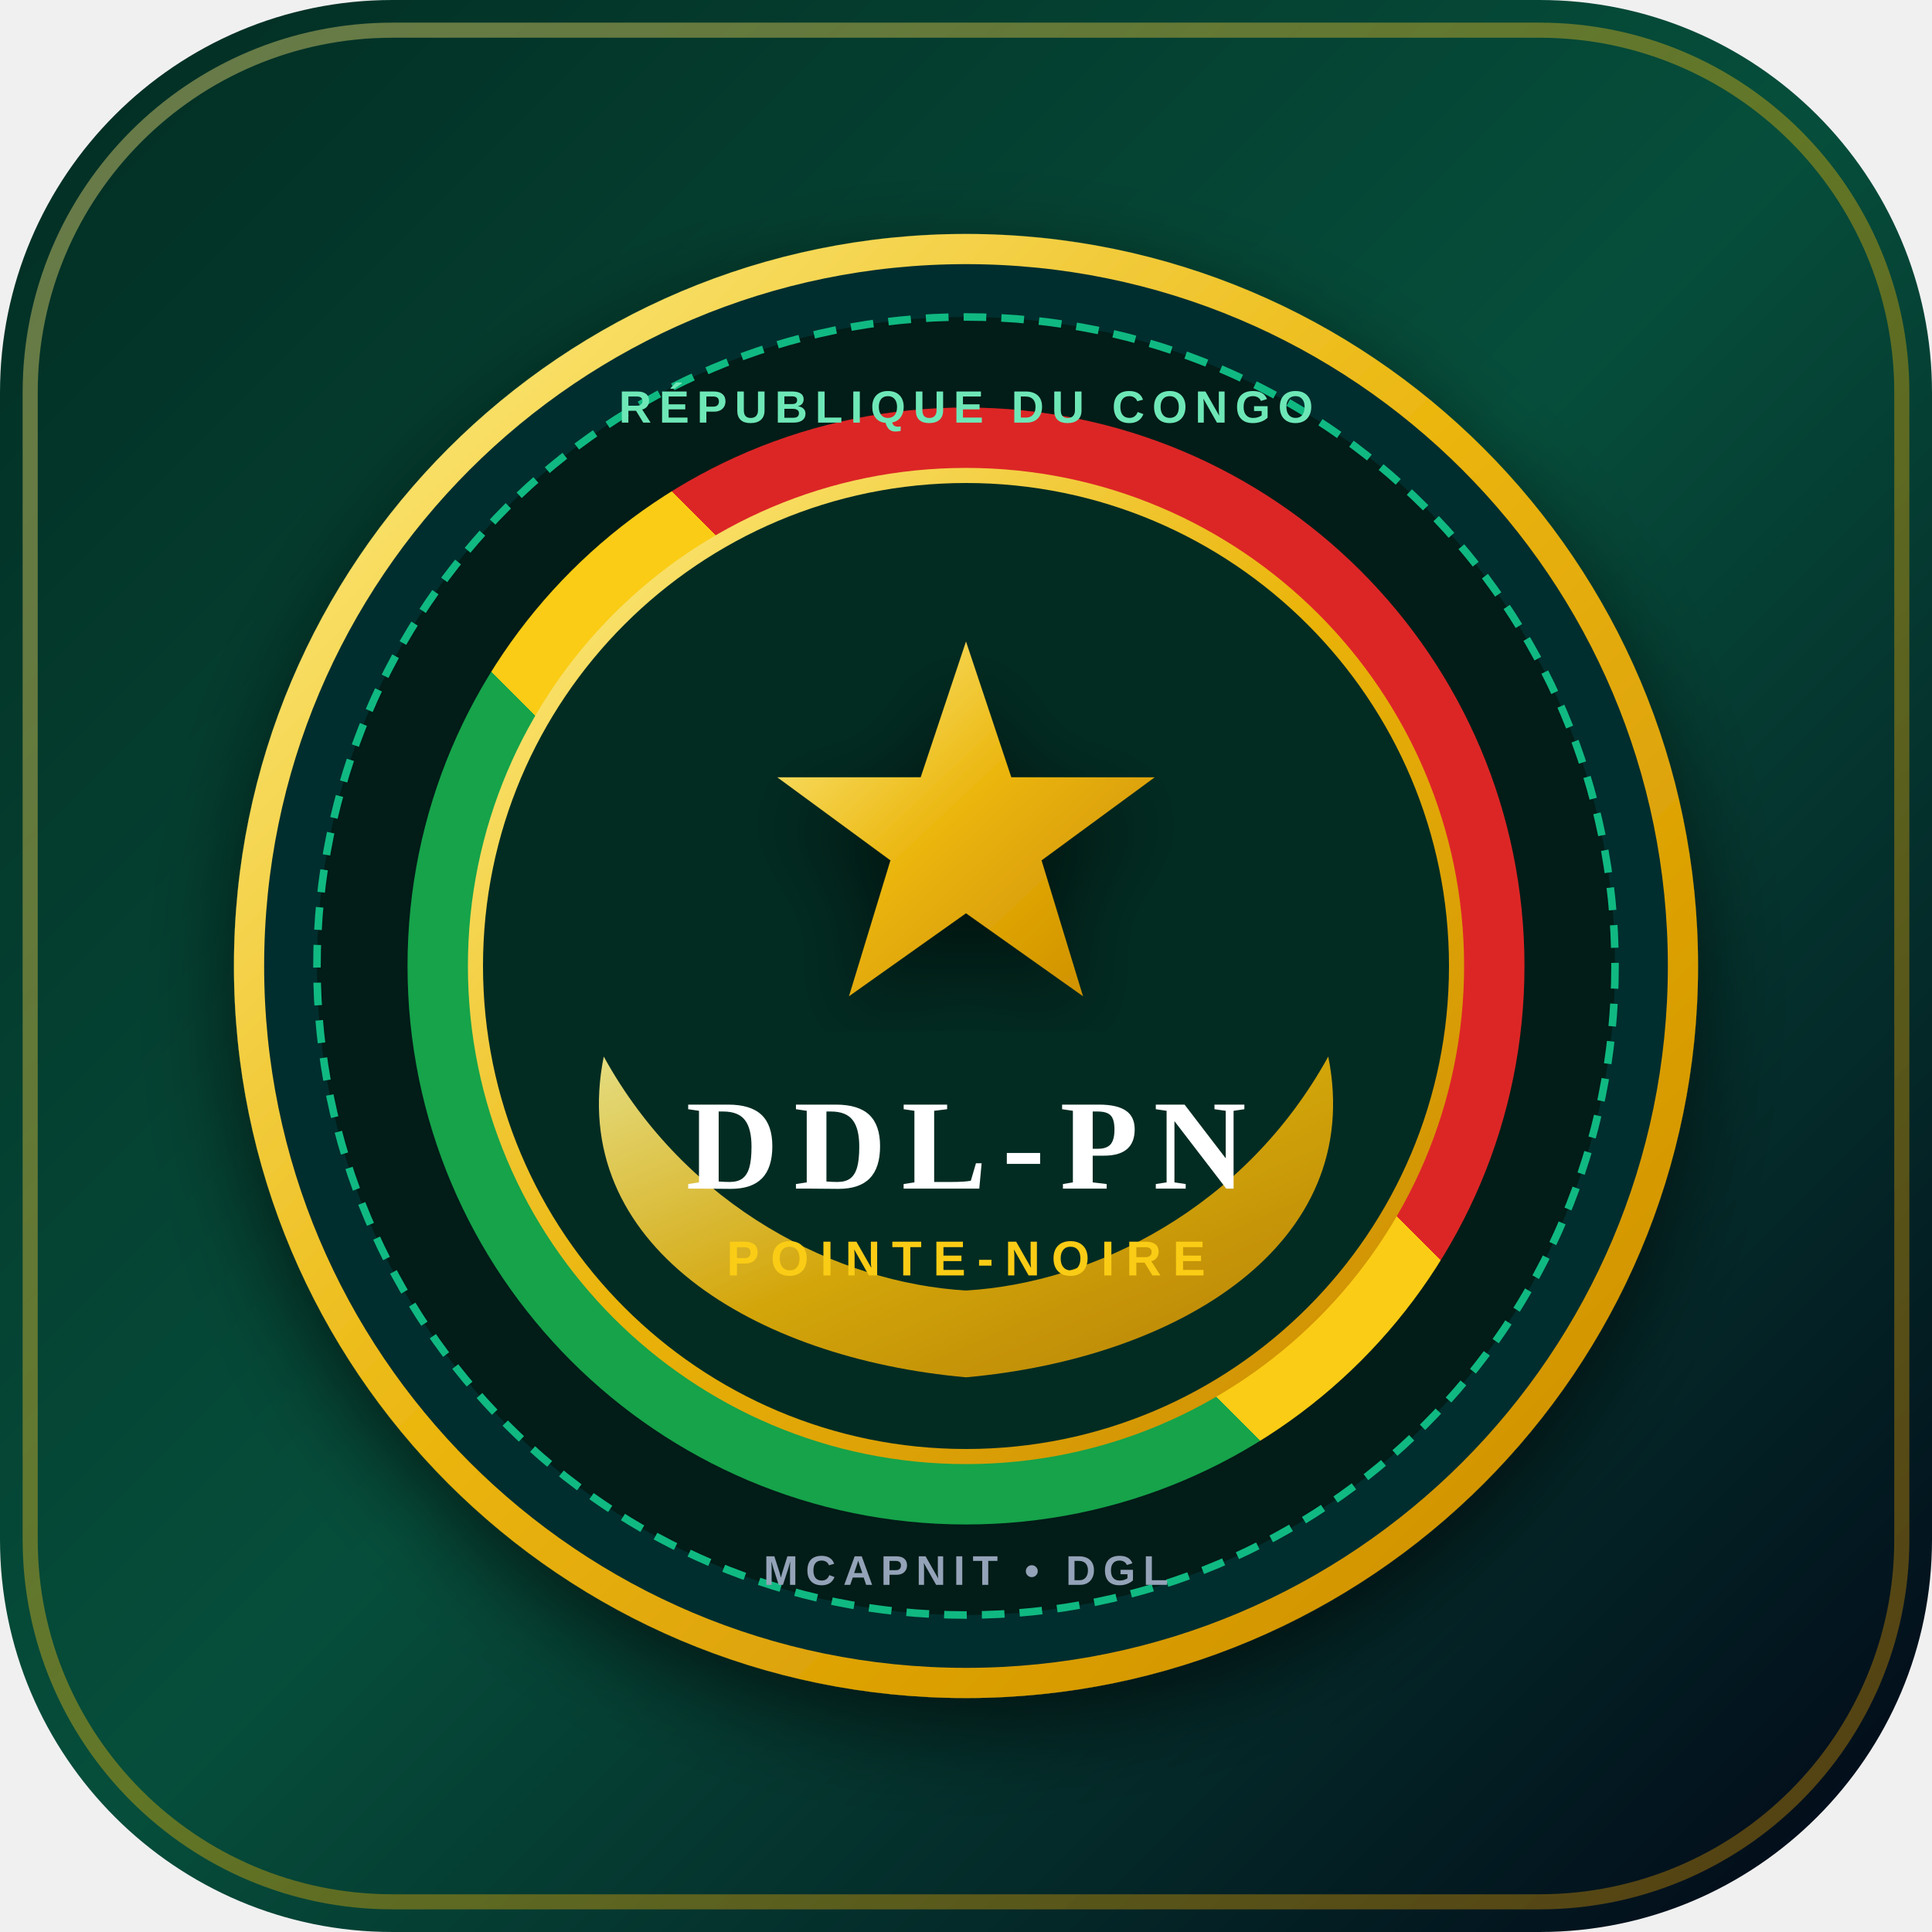
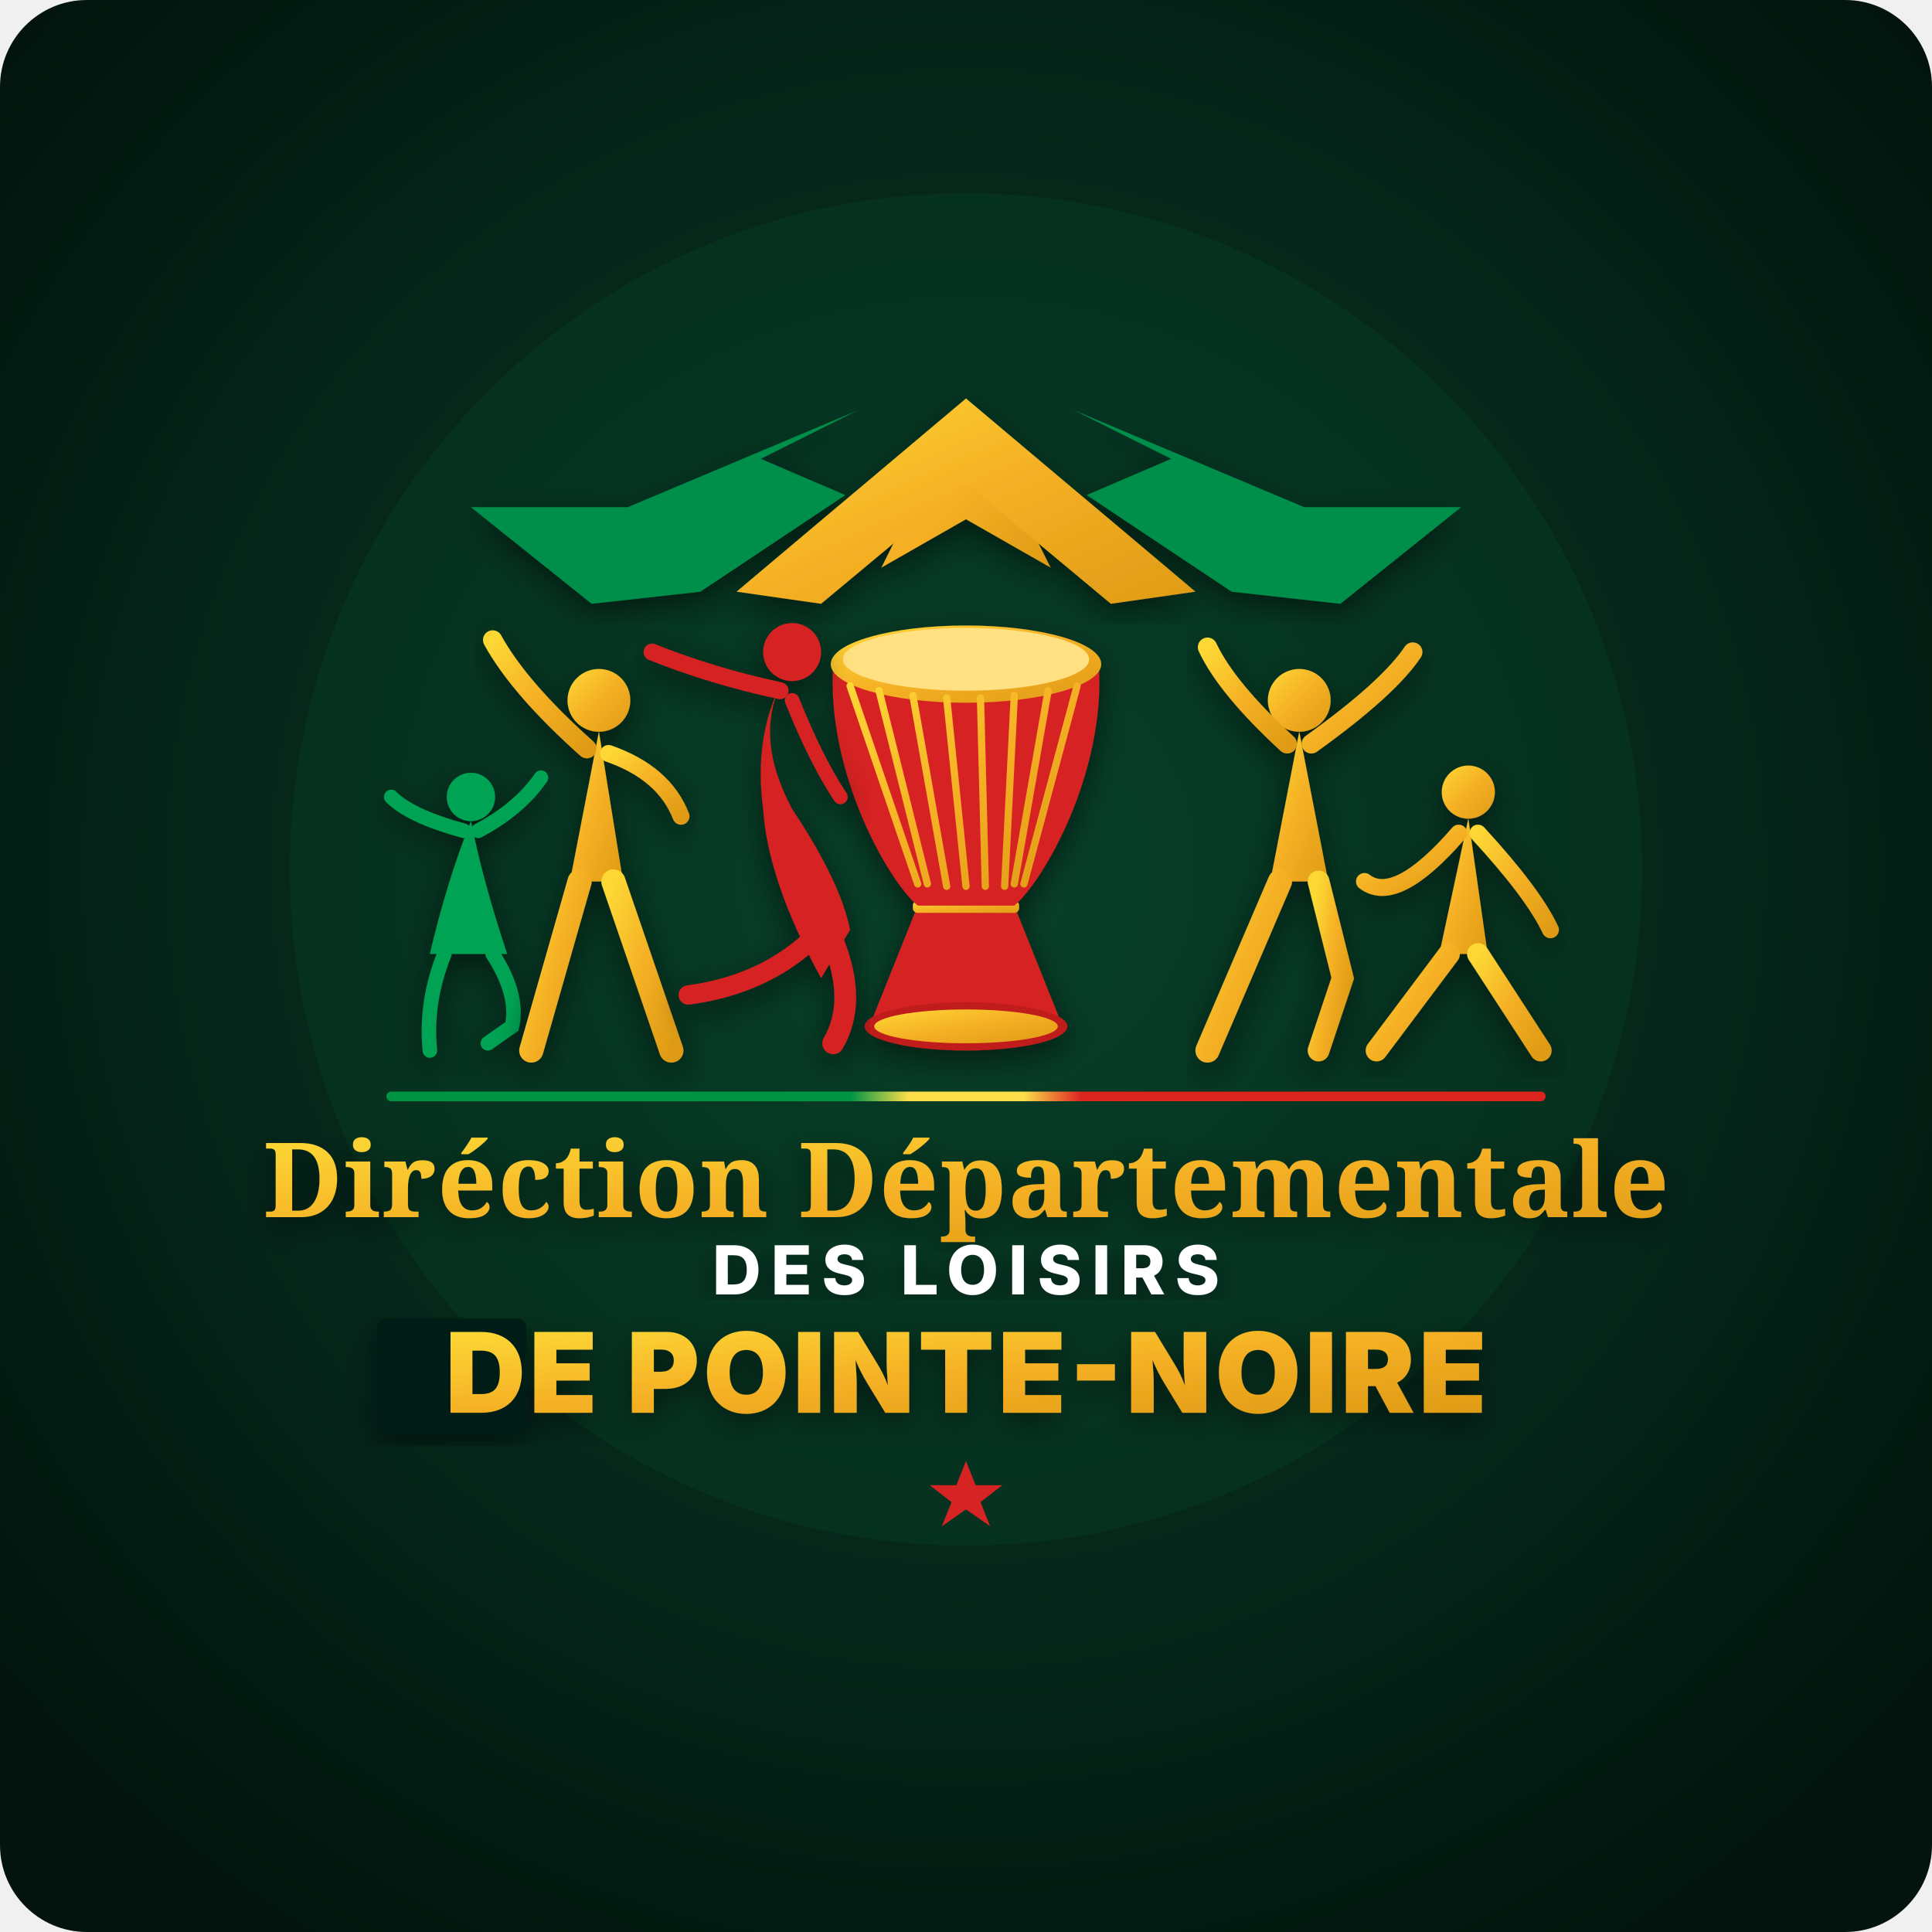
- <svg xmlns="http://www.w3.org/2000/svg" viewBox="0 0 512 512" width="512" height="512">
+ <svg xmlns="http://www.w3.org/2000/svg" viewBox="0 0 800 800" width="100%" height="100%">
  <defs>
-     <linearGradient id="bgGrad" x1="0%" y1="0%" x2="100%" y2="100%">
-       <stop offset="0%" stop-color="#022c22" />
-       <stop offset="50%" stop-color="#064e3b" />
-       <stop offset="100%" stop-color="#020617" />
+     <radialGradient id="ddlBg" cx="50%" cy="45%" r="65%">
+       <stop offset="0%" stop-color="#093827" />
+       <stop offset="60%" stop-color="#05261a" />
+       <stop offset="100%" stop-color="#02140d" />
+     </radialGradient>
+     <linearGradient id="goldGrad" x1="0%" y1="0%" x2="100%" y2="100%">
+       <stop offset="0%" stop-color="#fdd835" />
+       <stop offset="50%" stop-color="#f5b025" />
+       <stop offset="100%" stop-color="#df9b15" />
    </linearGradient>
-     <linearGradient id="goldGrad" x1="0%" y1="0%" x2="100%" y2="100%">
-       <stop offset="0%" stop-color="#fef08a" />
-       <stop offset="50%" stop-color="#eab308" />
-       <stop offset="100%" stop-color="#ca8a04" />
-     </linearGradient>
-     <linearGradient id="flagCongo" x1="0%" y1="100%" x2="100%" y2="0%">
-       <stop offset="0%" stop-color="#16a34a" />
-       <stop offset="42%" stop-color="#16a34a" />
-       <stop offset="42%" stop-color="#facc15" />
-       <stop offset="58%" stop-color="#facc15" />
-       <stop offset="58%" stop-color="#dc2626" />
-       <stop offset="100%" stop-color="#dc2626" />
+     <linearGradient id="congoLine" x1="0%" y1="0%" x2="100%" y2="0%">
+       <stop offset="0%" stop-color="#009543" />
+       <stop offset="40%" stop-color="#009543" />
+       <stop offset="45%" stop-color="#fbde4a" />
+       <stop offset="55%" stop-color="#fbde4a" />
+       <stop offset="60%" stop-color="#dc241f" />
+       <stop offset="100%" stop-color="#dc241f" />
    </linearGradient>
    <filter id="shadow" x="-10%" y="-10%" width="120%" height="120%">
-       <feDropShadow dx="0" dy="8" stdDeviation="12" flood-color="#000000" flood-opacity="0.6" />
+       <feDropShadow dx="0" dy="4" stdDeviation="6" flood-color="#000000" flood-opacity="0.5" />
    </filter>
  </defs>
-   <rect width="512" height="512" rx="104" fill="url(#bgGrad)" />
-   <rect width="496" height="496" x="8" y="8" rx="96" fill="none" stroke="url(#goldGrad)" stroke-width="4" stroke-opacity="0.4" />
-   <circle cx="256" cy="256" r="190" fill="#042f2e" stroke="url(#goldGrad)" stroke-width="8" filter="url(#shadow)" />
-   <circle cx="256" cy="256" r="172" fill="#021c17" stroke="#10b981" stroke-width="2" stroke-dasharray="6,4" />
-   <circle cx="256" cy="256" r="148" fill="url(#flagCongo)" />
-   <circle cx="256" cy="256" r="130" fill="#022c22" stroke="url(#goldGrad)" stroke-width="4" />
-   <path d="M 256,170 L 268,206 L 306,206 L 276,228 L 287,264 L 256,242 L 225,264 L 236,228 L 206,206 L 244,206 Z" fill="url(#goldGrad)" filter="url(#shadow)" />
-   <path d="M 160,280 C 150,330 200,360 256,365 C 312,360 362,330 352,280 C 330,320 290,340 256,342 C 222,340 182,320 160,280 Z" fill="url(#goldGrad)" opacity="0.9" />
-   <text x="256" y="315" font-family="'Cinzel', 'Times New Roman', Georgia, serif" font-size="34" font-weight="900" fill="#ffffff" text-anchor="middle" letter-spacing="4">DDL-PN</text>
-   <text x="256" y="338" font-family="'Plus Jakarta Sans', Arial, sans-serif" font-size="13" font-weight="700" fill="#facc15" text-anchor="middle" letter-spacing="3">POINTE-NOIRE</text>
-   <text x="256" y="112" font-family="'Plus Jakarta Sans', Arial, sans-serif" font-size="12" font-weight="800" fill="#6ee7b7" text-anchor="middle" letter-spacing="2">RÉPUBLIQUE DU CONGO</text>
-   <text x="256" y="420" font-family="'Plus Jakarta Sans', Arial, sans-serif" font-size="11" font-weight="700" fill="#94a3b8" text-anchor="middle" letter-spacing="2">MCAPNIT • DGL</text>
+   <rect width="800" height="800" rx="36" fill="url(#ddlBg)" />
+   <circle cx="400" cy="360" r="280" fill="#009543" opacity="0.08" />
+   <g filter="url(#shadow)">
+     <path d="M 400 165 L 435 235 L 400 215 L 365 235 Z" fill="url(#goldGrad)" />
+     <path d="M 400 165 L 495 245 L 460 250 L 400 200 L 340 250 L 305 245 Z" fill="url(#goldGrad)" />
+     <path d="M 355 170 L 260 210 L 195 210 L 245 250 L 290 245 L 350 205 L 315 190 Z" fill="#008f4c" />
+     <path d="M 445 170 L 540 210 L 605 210 L 555 250 L 510 245 L 450 205 L 485 190 Z" fill="#008f4c" />
+   </g>
+   <g filter="url(#shadow)">
+     <path d="M 380 375 L 360 425 L 440 425 L 420 375 Z" fill="#d62424" />
+     <ellipse cx="400" cy="425" rx="42" ry="10" fill="#c01c1c" />
+     <ellipse cx="400" cy="425" rx="38" ry="7" fill="url(#goldGrad)" />
+     <rect x="376" y="365" width="48" height="6" rx="2" fill="url(#goldGrad)" />
+     <rect x="378" y="373" width="44" height="5" rx="2" fill="url(#goldGrad)" />
+     <path d="M 345 275 C 342 320, 368 365, 380 375 L 420 375 C 432 365, 458 320, 455 275 Z" fill="#d62424" />
+     <ellipse cx="400" cy="275" rx="56" ry="16" fill="url(#goldGrad)" />
+     <ellipse cx="400" cy="273" rx="51" ry="13" fill="#ffe082" />
+     <path d="M 352 284 L 380 366 M 364 286 L 384 366 M 378 288 L 392 367 M 392 289 L 400 367 M 406 289 L 408 367 M 420 288 L 416 367 M 434 286 L 420 366 M 446 284 L 424 366" stroke="url(#goldGrad)" stroke-width="3" stroke-linecap="round" />
+   </g>
+   <g fill="#00a352" filter="url(#shadow)">
+     <circle cx="195" cy="330" r="10" />
+     <path d="M 195 340 Q 185 365 178 395 L 210 395 Q 200 365 195 340 Z" />
+     <path d="M 192 344 Q 170 338 162 330" stroke="#00a352" stroke-width="6" stroke-linecap="round" fill="none" />
+     <path d="M 198 344 Q 215 335 224 322" stroke="#00a352" stroke-width="6" stroke-linecap="round" fill="none" />
+     <path d="M 184 395 Q 176 415 178 435" stroke="#00a352" stroke-width="6" stroke-linecap="round" fill="none" />
+     <path d="M 204 395 Q 215 412 212 425 L 202 432" stroke="#00a352" stroke-width="6" stroke-linecap="round" fill="none" />
+   </g>
+   <g fill="url(#goldGrad)" filter="url(#shadow)">
+     <circle cx="248" cy="290" r="13" />
+     <path d="M 248 303 L 236 365 L 258 365 Z" />
+     <path d="M 243 310 Q 215 285 204 265" stroke="url(#goldGrad)" stroke-width="8" stroke-linecap="round" fill="none" />
+     <path d="M 252 312 Q 275 320 282 338" stroke="url(#goldGrad)" stroke-width="7" stroke-linecap="round" fill="none" />
+     <path d="M 240 365 L 220 435" stroke="url(#goldGrad)" stroke-width="10" stroke-linecap="round" fill="none" />
+     <path d="M 254 365 L 278 435" stroke="url(#goldGrad)" stroke-width="10" stroke-linecap="round" fill="none" />
+   </g>
+   <g fill="#d62424" filter="url(#shadow)">
+     <circle cx="328" cy="270" r="12" />
+     <path d="M 324 282 Q 312 305 328 335 Q 348 365 352 385 L 340 405 Q 318 365 316 335 Q 312 305 324 282 Z" />
+     <path d="M 323 286 Q 295 280 270 270" stroke="#d62424" stroke-width="7" stroke-linecap="round" fill="none" />
+     <path d="M 328 290 Q 338 315 348 330" stroke="#d62424" stroke-width="6" stroke-linecap="round" fill="none" />
+     <path d="M 345 390 Q 355 415 345 432" stroke="#d62424" stroke-width="9" stroke-linecap="round" fill="none" />
+     <path d="M 335 390 Q 315 408 285 412" stroke="#d62424" stroke-width="8" stroke-linecap="round" fill="none" />
+   </g>
+   <g fill="url(#goldGrad)" filter="url(#shadow)">
+     <circle cx="538" cy="290" r="13" />
+     <path d="M 538 303 L 526 365 L 550 365 Z" />
+     <path d="M 533 308 Q 508 285 500 268" stroke="url(#goldGrad)" stroke-width="8" stroke-linecap="round" fill="none" />
+     <path d="M 543 308 Q 575 285 585 270" stroke="url(#goldGrad)" stroke-width="8" stroke-linecap="round" fill="none" />
+     <path d="M 530 365 L 500 435" stroke="url(#goldGrad)" stroke-width="10" stroke-linecap="round" fill="none" />
+     <path d="M 546 365 L 556 405 L 546 435" stroke="url(#goldGrad)" stroke-width="9" stroke-linecap="round" fill="none" />
+   </g>
+   <g fill="url(#goldGrad)" filter="url(#shadow)">
+     <circle cx="608" cy="328" r="11" />
+     <path d="M 608 339 L 596 395 L 616 395 Z" />
+     <path d="M 604 345 Q 578 375 565 365" stroke="url(#goldGrad)" stroke-width="7" stroke-linecap="round" fill="none" />
+     <path d="M 612 345 Q 635 370 642 385" stroke="url(#goldGrad)" stroke-width="7" stroke-linecap="round" fill="none" />
+     <path d="M 600 395 L 570 435" stroke="url(#goldGrad)" stroke-width="9" stroke-linecap="round" fill="none" />
+     <path d="M 612 395 L 638 435" stroke="url(#goldGrad)" stroke-width="9" stroke-linecap="round" fill="none" />
+   </g>
+   <rect x="160" y="452" width="480" height="4" rx="2" fill="url(#congoLine)" />
+   <text x="400" y="504" text-anchor="middle" font-family="'Cinzel', 'EB Garamond', Georgia, serif" font-size="43" font-weight="600" letter-spacing="0.5" fill="url(#goldGrad)" filter="url(#shadow)">
+     Diréction Départementale
+   </text>
+   <line x1="165" y1="528" x2="285" y2="528" stroke="url(#goldGrad)" stroke-width="3" stroke-linecap="round" />
+   <text x="400" y="536" text-anchor="middle" font-family="'Plus Jakarta Sans', system-ui, -apple-system, sans-serif" font-size="28" font-weight="800" letter-spacing="4" fill="#ffffff" filter="url(#shadow)">
+     DES LOISIRS
+   </text>
+   <line x1="515" y1="528" x2="635" y2="528" stroke="url(#goldGrad)" stroke-width="3" stroke-linecap="round" />
+   <g filter="url(#shadow)">
+     <rect x="156" y="546" width="62" height="48" rx="4" fill="#031f15" />
+     <text x="400" y="585" text-anchor="middle" font-family="'Plus Jakarta Sans', system-ui, -apple-system, sans-serif" font-size="46" font-weight="900" letter-spacing="1.5" fill="url(#goldGrad)">
+       DE POINTE-NOIRE
+     </text>
+   </g>
+   <line x1="170" y1="616" x2="380" y2="616" stroke="url(#goldGrad)" stroke-width="2.5" stroke-linecap="round" />
+   <polygon points="400,605 404,615 415,615 406,622 410,632 400,625 390,632 394,622 385,615 396,615" fill="#d62424" />
+   <line x1="420" y1="616" x2="630" y2="616" stroke="url(#goldGrad)" stroke-width="2.5" stroke-linecap="round" />
</svg>
